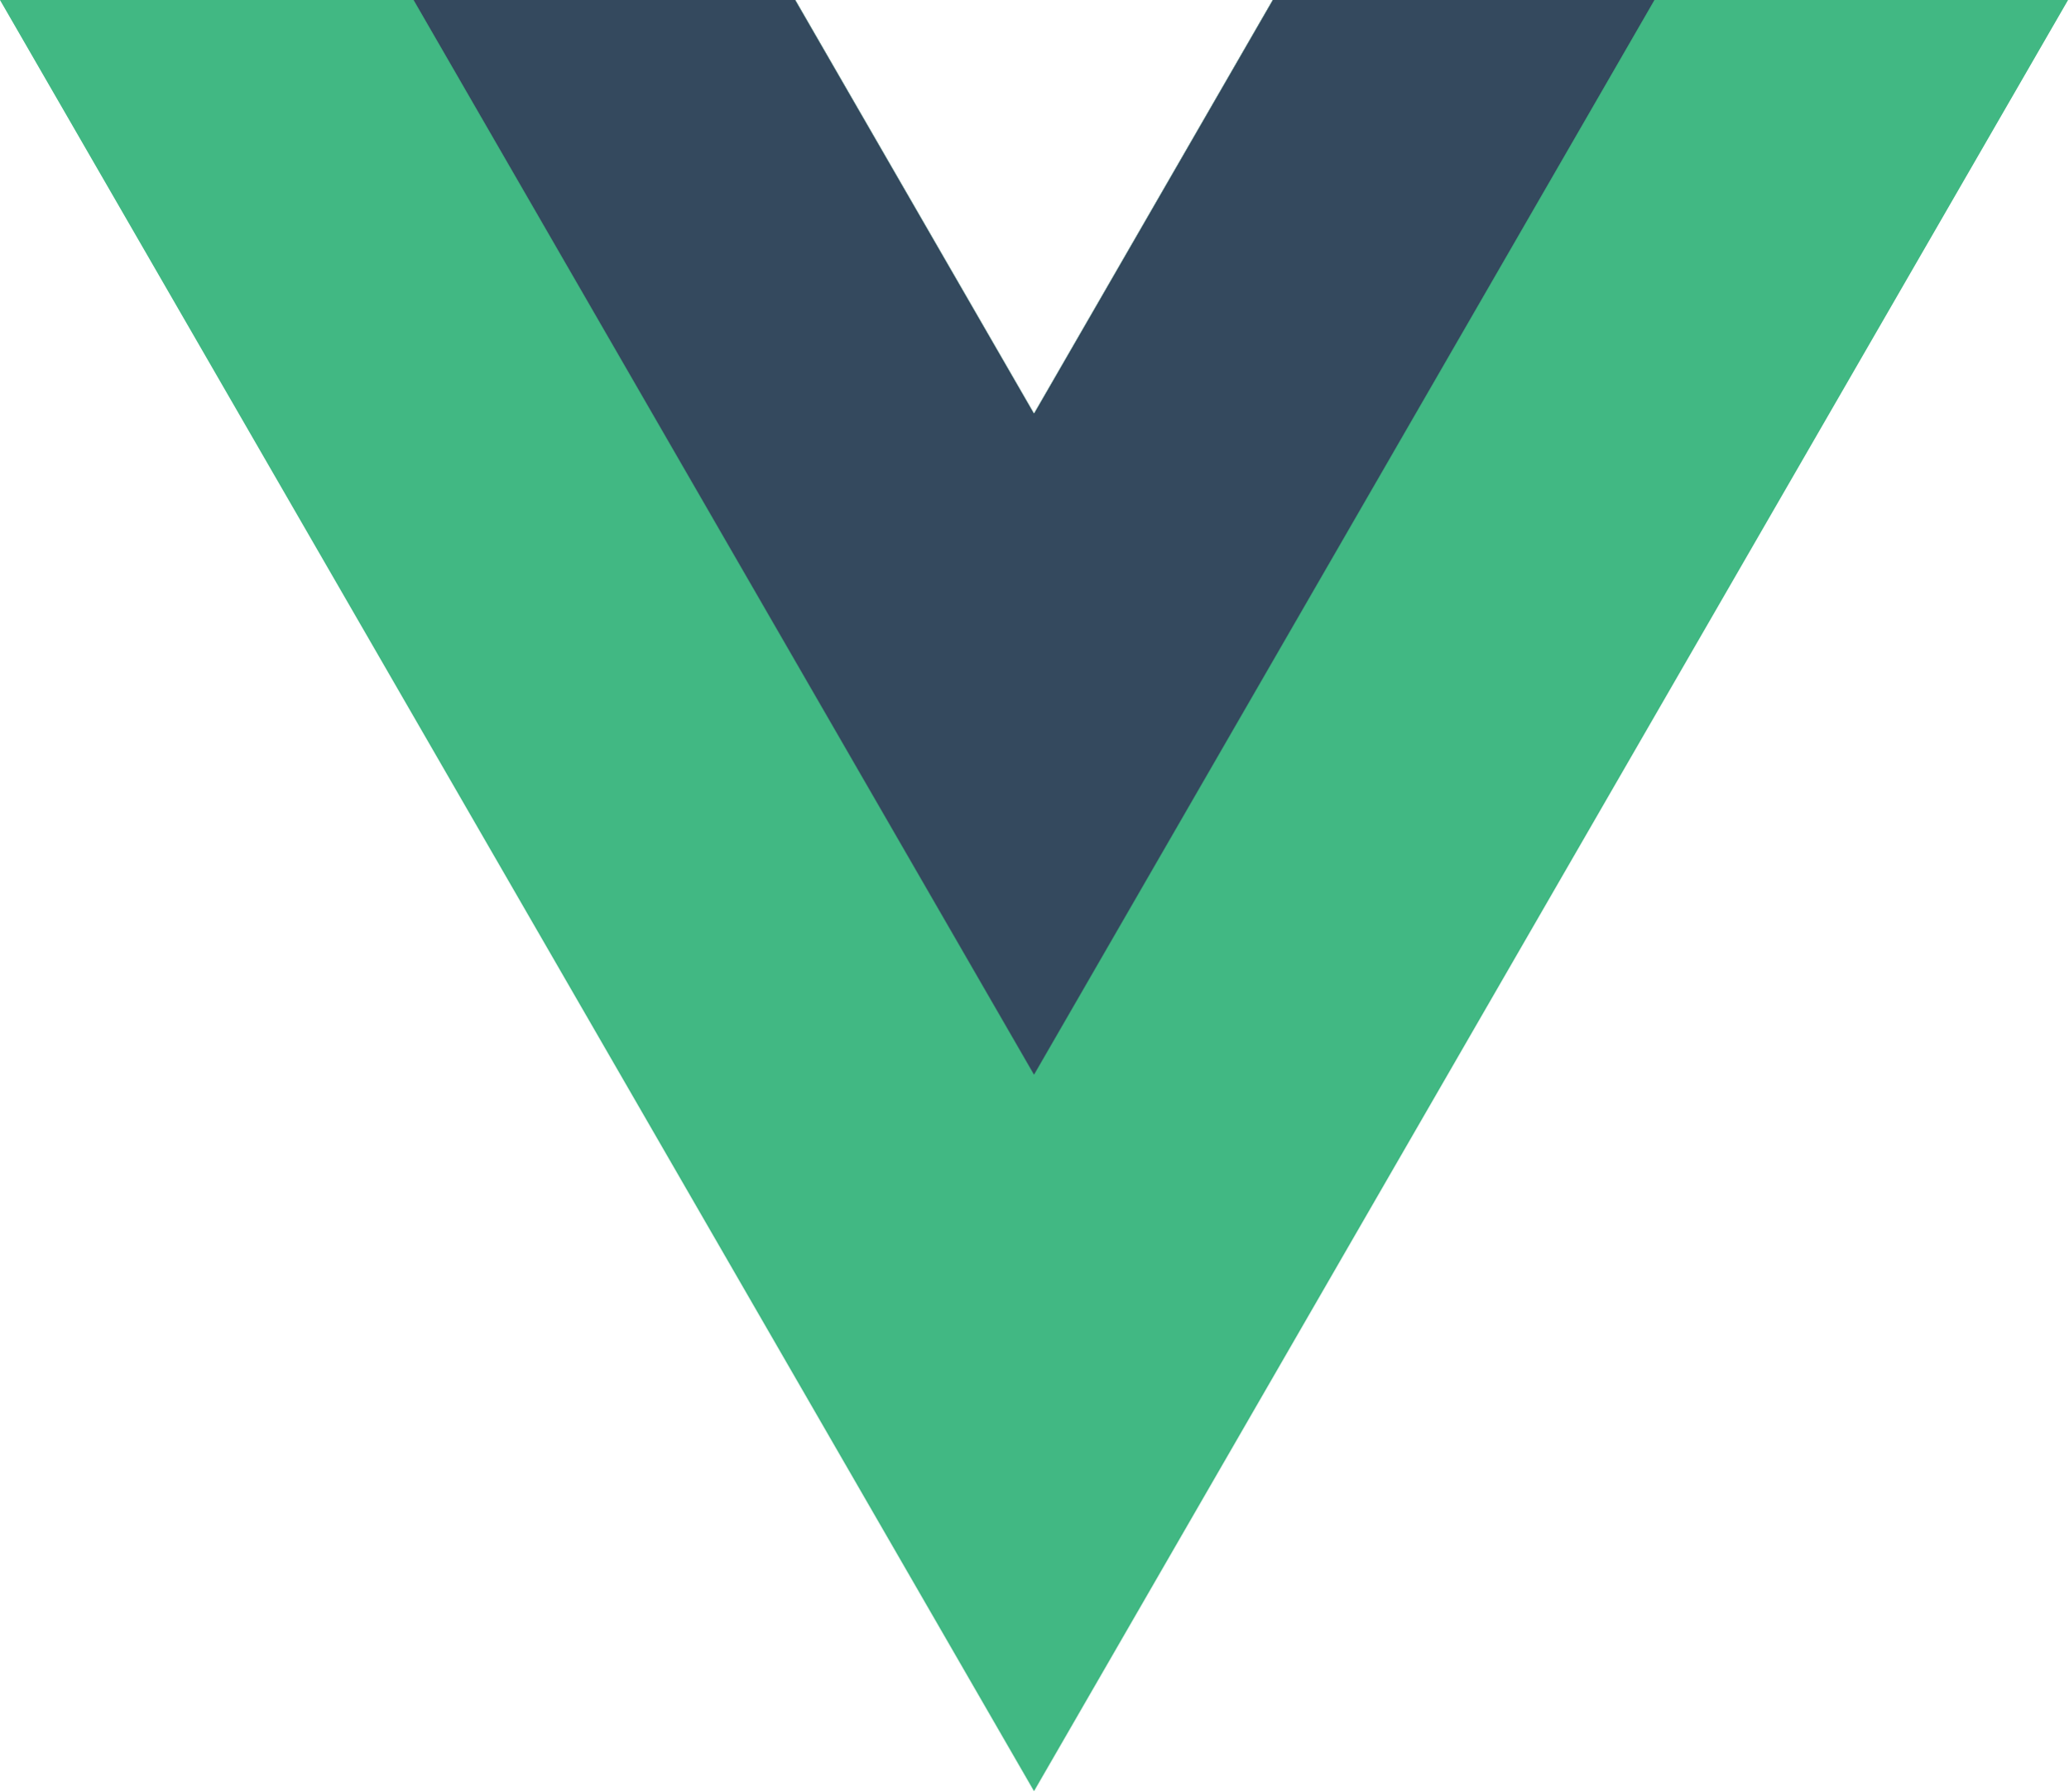
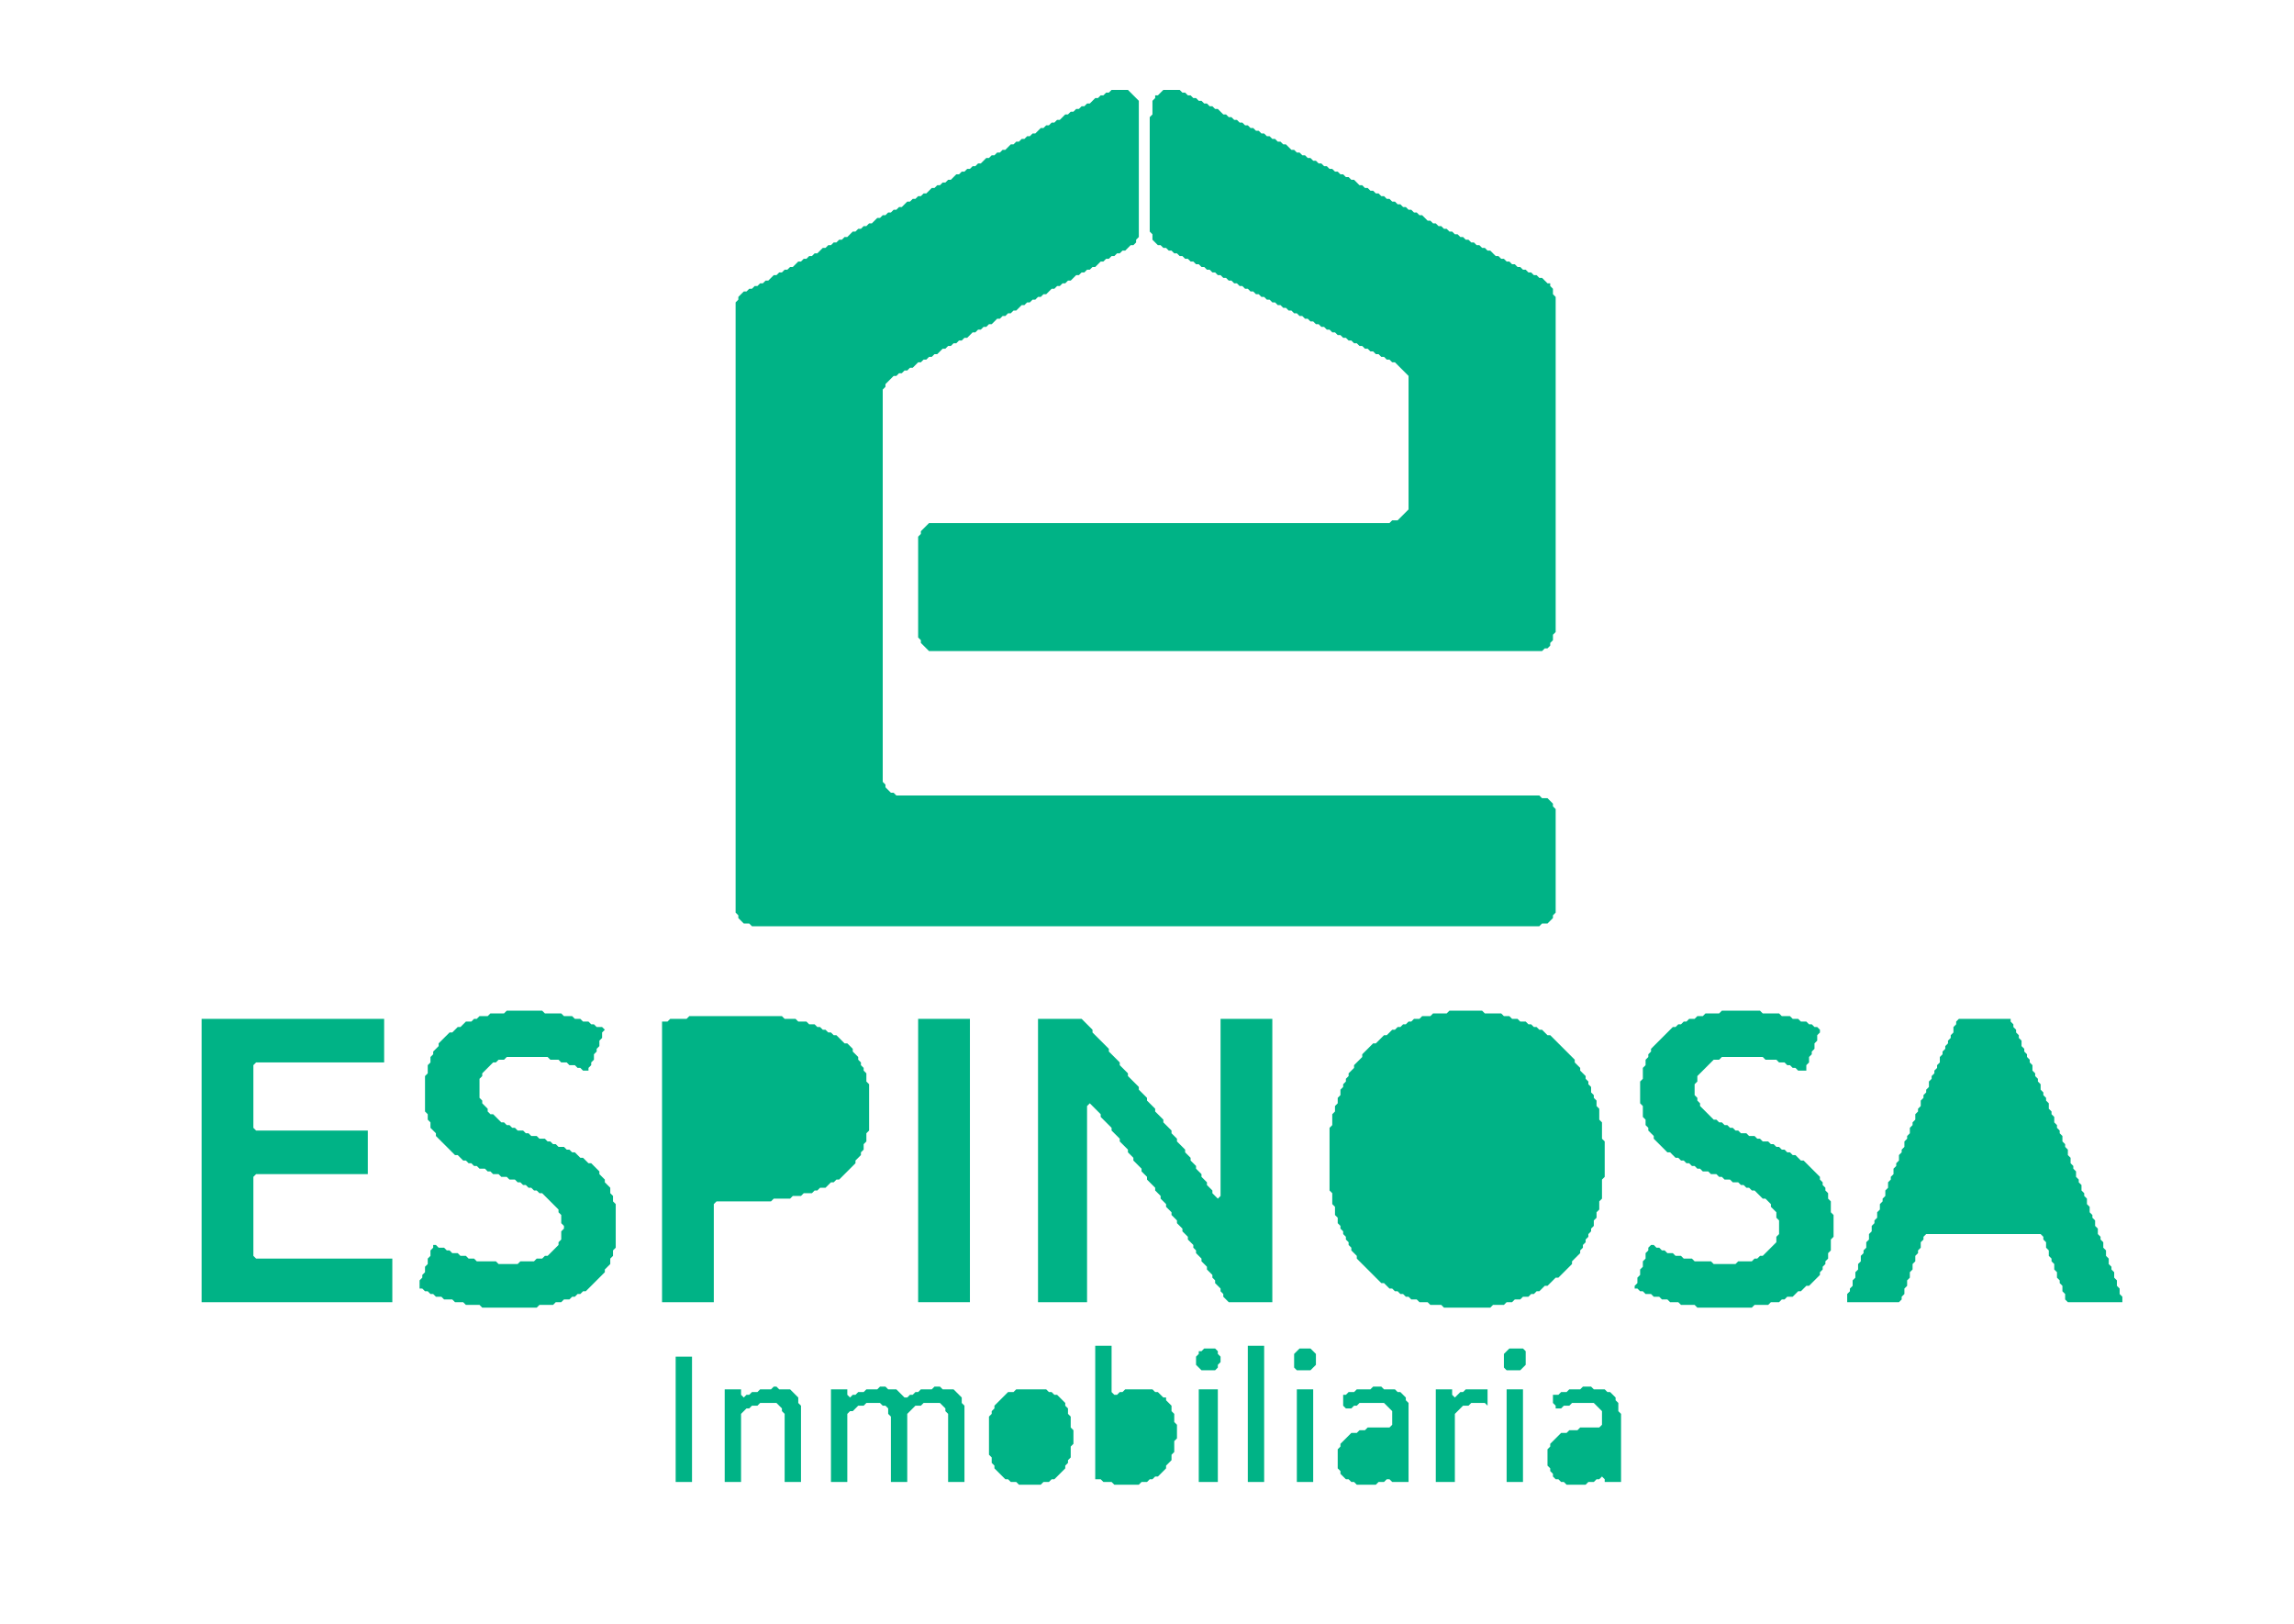
- <svg xmlns="http://www.w3.org/2000/svg" viewBox="0 0 261.76 226.69">
-   <path d="M161.096.001l-30.225 52.351L100.647.001H-.005l130.877 226.688L261.749.001z" fill="#41b883" />
-   <path d="M161.096.001l-30.225 52.351L100.647.001H52.346l78.526 136.01L209.398.001z" fill="#34495e" />
+ <svg xmlns="http://www.w3.org/2000/svg" width="842" height="596" viewBox="0 0 842 596">
+   <path d="M 553 510 553 544 559 544 559 510 Z" fill="#00B386" />
+   <path d="M 527 510 527 544 534 544 534 519 537 516 539 516 540 515 545 515 546 516 546 510 538 510 537 511 536 511 534 513 533 512 533 510 Z" fill="#00B386" />
+   <path d="M 476 510 476 544 482 544 482 510 Z" fill="#00B386" />
+   <path d="M 440 510 440 544 447 544 447 510 Z" fill="#00B386" />
+   <path d="M 373 510 372 511 370 511 365 516 365 517 364 518 364 519 363 520 363 534 364 535 364 537 365 538 365 539 369 543 370 543 371 544 373 544 374 545 382 545 383 544 385 544 386 543 387 543 391 539 391 538 392 537 392 536 393 535 393 531 394 530 394 525 393 524 393 520 392 519 392 517 391 516 391 515 388 512 387 512 386 511 385 511 384 510 Z" fill="#00B386" />
+   <path d="M 581 509 580 510 576 510 575 511 573 511 572 512 570 512 570 515 571 516 571 517 573 517 574 516 576 516 577 515 585 515 588 518 588 523 587 524 580 524 579 525 576 525 575 526 573 526 569 530 569 531 568 532 568 538 569 539 569 540 570 541 570 542 571 543 572 543 573 544 574 544 575 545 582 545 583 544 585 544 586 543 587 543 588 542 589 543 589 544 595 544 595 519 594 518 594 515 593 514 593 513 591 511 590 511 589 510 585 510 584 509 Z" fill="#00B386" />
+   <path d="M 504 509 503 510 498 510 497 511 495 511 494 512 493 512 493 516 494 517 496 517 497 516 498 516 499 515 508 515 511 518 511 523 510 524 502 524 501 525 499 525 498 526 496 526 492 530 492 531 491 532 491 539 492 540 492 541 494 543 495 543 496 544 497 544 498 545 505 545 506 544 508 544 509 543 510 543 511 544 517 544 517 515 516 514 516 513 514 511 513 511 512 510 508 510 507 509 Z" fill="#00B386" />
+   <path d="M 323 509 322 510 318 510 317 511 315 511 314 512 313 512 312 513 311 512 311 510 305 510 305 544 311 544 311 519 312 518 313 518 315 516 317 516 318 515 323 515 324 516 325 516 326 517 326 519 327 520 327 544 333 544 333 519 336 516 338 516 339 515 345 515 347 517 347 518 348 519 348 544 354 544 354 516 353 515 353 513 350 510 346 510 345 509 343 509 342 510 338 510 337 511 336 511 335 512 334 512 333 513 332 513 329 510 326 510 325 509 Z" fill="#00B386" />
+   <path d="M 284 509 283 510 279 510 278 511 276 511 275 512 274 512 273 513 272 512 272 510 266 510 266 544 272 544 272 519 274 517 275 517 276 516 278 516 279 515 285 515 287 517 287 518 288 519 288 544 294 544 294 516 293 515 293 513 290 510 286 510 285 509 Z" fill="#00B386" />
+   <path d="M 248 498 248 544 254 544 254 498 Z" fill="#00B386" />
+   <path d="M 554 495 552 497 552 502 553 503 558 503 560 501 560 496 559 495 Z" fill="#00B386" />
+   <path d="M 477 495 475 497 475 502 476 503 481 503 483 501 483 497 481 495 Z" fill="#00B386" />
+   <path d="M 442 495 441 496 440 496 440 497 439 498 439 501 441 503 446 503 447 502 447 501 448 500 448 498 447 497 447 496 446 495 Z" fill="#00B386" />
+   <path d="M 458 494 458 544 464 544 464 494 Z" fill="#00B386" />
+   <path d="M 402 494 402 543 404 543 405 544 408 544 409 545 418 545 419 544 421 544 422 543 423 543 424 542 425 542 428 539 428 538 430 536 430 534 431 533 431 529 432 528 432 523 431 522 431 519 430 518 430 516 428 514 428 513 427 513 425 511 424 511 423 510 413 510 412 511 411 511 410 512 409 512 408 511 408 494 Z" fill="#00B386" />
+   <path d="M 719 374 718 375 718 376 717 377 717 379 716 380 716 381 715 382 715 383 714 384 714 385 713 386 713 387 712 388 712 390 711 391 711 392 710 393 710 394 709 395 709 396 708 397 708 399 707 400 707 401 706 402 706 403 705 404 705 406 704 407 704 408 703 409 703 411 702 412 702 413 701 414 701 416 700 417 700 418 699 419 699 421 698 422 698 423 697 424 697 426 696 427 696 428 695 429 695 431 694 432 694 433 693 434 693 436 692 437 692 439 691 440 691 441 690 442 690 444 689 445 689 447 688 448 688 449 687 450 687 452 686 453 686 455 685 456 685 458 684 459 684 460 683 461 683 463 682 464 682 466 681 467 681 469 680 470 680 472 679 473 679 474 678 475 678 478 697 478 698 477 698 476 699 475 699 473 700 472 700 470 701 469 701 467 702 466 702 464 703 463 703 461 704 460 704 459 705 458 705 456 706 455 706 454 707 453 749 453 750 454 750 455 751 456 751 458 752 459 752 461 753 462 753 463 754 464 754 466 755 467 755 469 756 470 756 471 757 472 757 474 758 475 758 477 759 478 779 478 779 476 778 475 778 473 777 472 777 470 776 469 776 467 775 466 775 465 774 464 774 462 773 461 773 459 772 458 772 456 771 455 771 454 770 453 770 451 769 450 769 448 768 447 768 446 767 445 767 443 766 442 766 440 765 439 765 438 764 437 764 435 763 434 763 433 762 432 762 430 761 429 761 428 760 427 760 425 759 424 759 422 758 421 758 420 757 419 757 417 756 416 756 415 755 414 755 413 754 412 754 410 753 409 753 408 752 407 752 405 751 404 751 403 750 402 750 401 749 400 749 398 748 397 748 396 747 395 747 394 746 393 746 391 745 390 745 389 744 388 744 387 743 386 743 385 742 384 742 382 741 381 741 380 740 379 740 378 739 377 739 376 738 375 738 374 Z" fill="#00B386" />
+   <path d="M 381 374 381 478 399 478 399 406 400 405 404 409 404 410 408 414 408 415 411 418 411 419 414 422 414 423 416 425 416 426 419 429 419 430 421 432 421 433 424 436 424 437 426 439 426 440 428 442 428 443 430 445 430 446 432 448 432 449 434 451 434 452 436 454 436 455 438 457 438 458 439 459 439 460 441 462 441 463 443 465 443 466 445 468 445 469 446 470 446 471 448 473 448 474 449 475 449 476 451 478 467 478 467 374 448 374 448 439 447 440 445 438 445 437 443 435 443 434 441 432 441 431 439 429 439 428 437 426 437 425 435 423 435 422 432 419 432 418 430 416 430 415 427 412 427 411 424 408 424 407 421 404 421 403 418 400 418 399 414 395 414 394 411 391 411 390 407 386 407 385 401 379 401 378 397 374 Z" fill="#00B386" />
+   <path d="M 337 374 337 478 356 478 356 374 Z" fill="#00B386" />
+   <path d="M 74 374 74 478 144 478 144 462 94 462 93 461 93 432 94 431 135 431 135 415 94 415 93 414 93 391 94 390 141 390 141 374 Z" fill="#00B386" />
+   <path d="M 253 373 252 374 246 374 245 375 243 375 243 478 262 478 262 442 263 441 283 441 284 440 290 440 291 439 294 439 295 438 298 438 299 437 300 437 301 436 303 436 305 434 306 434 307 433 308 433 314 427 314 426 316 424 316 423 317 422 317 420 318 419 318 416 319 415 319 398 318 397 318 394 317 393 317 392 316 391 316 390 315 389 315 388 313 386 313 385 311 383 310 383 307 380 306 380 305 379 304 379 303 378 302 378 301 377 300 377 299 376 297 376 296 375 293 375 292 374 288 374 287 373 Z" fill="#00B386" />
+   <path d="M 632 371 631 372 626 372 625 373 623 373 622 374 620 374 619 375 618 375 617 376 616 376 615 377 614 377 606 385 606 386 605 387 605 388 604 389 604 391 603 392 603 396 602 397 602 405 603 406 603 410 604 411 604 413 605 414 605 415 607 417 607 418 612 423 613 423 615 425 616 425 617 426 618 426 619 427 620 427 621 428 622 428 623 429 624 429 625 430 627 430 628 431 630 431 631 432 632 432 633 433 635 433 636 434 638 434 639 435 640 435 641 436 642 436 643 437 644 437 647 440 648 440 650 442 650 443 652 445 652 447 653 448 653 453 652 454 652 456 647 461 646 461 645 462 644 462 643 463 638 463 637 464 629 464 628 463 622 463 621 462 618 462 617 461 615 461 614 460 612 460 611 459 610 459 609 458 608 458 607 457 606 457 605 458 605 459 604 460 604 462 603 463 603 465 602 466 602 468 601 469 601 471 600 472 600 473 601 473 602 474 603 474 604 475 606 475 607 476 609 476 610 477 612 477 613 478 616 478 617 479 622 479 623 480 643 480 644 479 649 479 650 478 653 478 654 477 655 477 656 476 658 476 660 474 661 474 663 472 664 472 668 468 668 467 669 466 669 465 670 464 670 463 671 462 671 460 672 459 672 455 673 454 673 446 672 445 672 441 671 440 671 438 670 437 670 436 669 435 669 434 668 433 668 432 662 426 661 426 659 424 658 424 657 423 656 423 655 422 654 422 653 421 652 421 651 420 650 420 649 419 647 419 646 418 645 418 644 417 642 417 641 416 639 416 638 415 637 415 636 414 635 414 634 413 633 413 632 412 631 412 630 411 629 411 624 406 624 405 623 404 623 403 622 402 622 398 623 397 623 395 629 389 631 389 632 388 647 388 648 389 652 389 653 390 655 390 656 391 657 391 658 392 659 392 660 393 663 393 663 391 664 390 664 388 665 387 665 386 666 385 666 383 667 382 667 380 668 379 668 378 667 377 666 377 665 376 664 376 663 375 661 375 660 374 658 374 657 373 654 373 653 372 647 372 646 371 Z" fill="#00B386" />
+   <path d="M 532 371 531 372 526 372 525 373 522 373 521 374 519 374 518 375 517 375 516 376 515 376 514 377 513 377 512 378 511 378 509 380 508 380 505 383 504 383 500 387 500 388 497 391 497 392 495 394 495 395 494 396 494 397 493 398 493 399 492 400 492 402 491 403 491 405 490 406 490 408 489 409 489 413 488 414 488 437 489 438 489 442 490 443 490 446 491 447 491 449 492 450 492 451 493 452 493 453 494 454 494 455 495 456 495 457 496 458 496 459 498 461 498 462 507 471 508 471 510 473 511 473 512 474 513 474 514 475 515 475 516 476 517 476 518 477 520 477 521 478 524 478 525 479 529 479 530 480 547 480 548 479 552 479 553 478 555 478 556 477 558 477 559 476 561 476 562 475 563 475 564 474 565 474 567 472 568 472 571 469 572 469 577 464 577 463 580 460 580 459 581 458 581 457 582 456 582 455 583 454 583 453 584 452 584 451 585 450 585 448 586 447 586 445 587 444 587 441 588 440 588 433 589 432 589 419 588 418 588 412 587 411 587 407 586 406 586 404 585 403 585 402 584 401 584 399 583 398 583 397 582 396 582 395 580 393 580 392 578 390 578 389 569 380 568 380 566 378 565 378 564 377 563 377 562 376 561 376 560 375 558 375 557 374 555 374 554 373 552 373 551 372 545 372 544 371 Z" fill="#00B386" />
+   <path d="M 186 371 185 372 180 372 179 373 176 373 175 374 174 374 173 375 171 375 169 377 168 377 166 379 165 379 161 383 161 384 159 386 159 387 158 388 158 390 157 391 157 394 156 395 156 408 157 409 157 411 158 412 158 414 160 416 160 417 167 424 168 424 170 426 171 426 172 427 173 427 174 428 175 428 176 429 178 429 179 430 180 430 181 431 183 431 184 432 186 432 187 433 189 433 190 434 191 434 192 435 193 435 194 436 195 436 196 437 197 437 198 438 199 438 205 444 205 445 206 446 206 449 207 450 207 451 206 452 206 455 205 456 205 457 201 461 200 461 199 462 197 462 196 463 191 463 190 464 183 464 182 463 175 463 174 462 172 462 171 461 169 461 168 460 166 460 165 459 164 459 163 458 161 458 160 457 159 457 159 458 158 459 158 461 157 462 157 464 156 465 156 467 155 468 155 469 154 470 154 473 155 473 156 474 157 474 158 475 159 475 160 476 162 476 163 477 166 477 167 478 170 478 171 479 176 479 177 480 197 480 198 479 203 479 204 478 206 478 207 477 209 477 210 476 211 476 212 475 213 475 214 474 215 474 222 467 222 466 224 464 224 462 225 461 225 459 226 458 226 442 225 441 225 439 224 438 224 436 222 434 222 433 220 431 220 430 217 427 216 427 214 425 213 425 211 423 210 423 209 422 208 422 207 421 205 421 204 420 203 420 202 419 201 419 200 418 198 418 197 417 195 417 194 416 193 416 192 415 190 415 189 414 188 414 187 413 186 413 185 412 184 412 181 409 180 409 179 408 179 407 177 405 177 404 176 403 176 396 177 395 177 394 181 390 182 390 183 389 185 389 186 388 201 388 202 389 205 389 206 390 208 390 209 391 211 391 212 392 213 392 214 393 216 393 216 392 217 391 217 390 218 389 218 387 219 386 219 385 220 384 220 382 221 381 221 379 222 378 221 377 219 377 218 376 217 376 216 375 214 375 213 374 211 374 210 373 207 373 206 372 200 372 199 371 Z" fill="#00B386" />
+   <path d="M 427 33 425 35 424 35 424 36 423 37 423 42 422 43 422 85 423 86 423 88 425 90 426 90 427 91 428 91 429 92 430 92 431 93 432 93 433 94 434 94 435 95 436 95 437 96 438 96 439 97 440 97 441 98 442 98 443 99 444 99 445 100 446 100 447 101 448 101 449 102 450 102 451 103 452 103 453 104 454 104 455 105 456 105 457 106 458 106 459 107 460 107 461 108 462 108 463 109 464 109 465 110 466 110 467 111 468 111 469 112 470 112 471 113 472 113 473 114 474 114 475 115 476 115 477 116 478 116 479 117 480 117 481 118 482 118 483 119 484 119 485 120 486 120 487 121 488 121 489 122 490 122 491 123 492 123 493 124 494 124 495 125 496 125 497 126 498 126 499 127 500 127 501 128 502 128 503 129 504 129 505 130 506 130 507 131 508 131 509 132 510 132 511 133 512 133 517 138 517 187 513 191 511 191 510 192 341 192 338 195 338 196 337 197 337 234 338 235 338 236 341 239 566 239 567 238 568 238 569 237 569 236 570 235 570 233 571 232 571 109 570 108 570 106 569 105 569 104 568 104 566 102 565 102 564 101 563 101 562 100 561 100 560 99 559 99 558 98 557 98 556 97 555 97 554 96 553 96 552 95 551 95 550 94 549 94 547 92 546 92 545 91 544 91 543 90 542 90 541 89 540 89 539 88 538 88 537 87 536 87 535 86 534 86 533 85 532 85 531 84 530 84 529 83 528 83 527 82 526 82 525 81 524 81 522 79 521 79 520 78 519 78 518 77 517 77 516 76 515 76 514 75 513 75 512 74 511 74 510 73 509 73 508 72 507 72 506 71 505 71 504 70 503 70 502 69 501 69 500 68 499 68 497 66 496 66 495 65 494 65 493 64 492 64 491 63 490 63 489 62 488 62 487 61 486 61 485 60 484 60 483 59 482 59 481 58 480 58 479 57 478 57 477 56 476 56 475 55 474 55 472 53 471 53 470 52 469 52 468 51 467 51 466 50 465 50 464 49 463 49 462 48 461 48 460 47 459 47 458 46 457 46 456 45 455 45 454 44 453 44 452 43 451 43 450 42 449 42 447 40 446 40 445 39 444 39 443 38 442 38 441 37 440 37 439 36 438 36 437 35 436 35 435 34 434 34 433 33 Z" fill="#00B386" />
+   <path d="M 408 33 407 34 406 34 405 35 404 35 403 36 402 36 400 38 399 38 398 39 397 39 396 40 395 40 394 41 393 41 392 42 391 42 389 44 388 44 387 45 386 45 385 46 384 46 383 47 382 47 380 49 379 49 378 50 377 50 376 51 375 51 374 52 373 52 372 53 371 53 369 55 368 55 367 56 366 56 365 57 364 57 363 58 362 58 360 60 359 60 358 61 357 61 356 62 355 62 354 63 353 63 352 64 351 64 349 66 348 66 347 67 346 67 345 68 344 68 343 69 342 69 340 71 339 71 338 72 337 72 336 73 335 73 334 74 333 74 331 76 330 76 329 77 328 77 327 78 326 78 325 79 324 79 323 80 322 80 320 82 319 82 318 83 317 83 316 84 315 84 314 85 313 85 311 87 310 87 309 88 308 88 307 89 306 89 305 90 304 90 303 91 302 91 300 93 299 93 298 94 297 94 296 95 295 95 294 96 293 96 291 98 290 98 289 99 288 99 287 100 286 100 285 101 284 101 282 103 281 103 280 104 279 104 278 105 277 105 276 106 275 106 274 107 273 107 271 109 271 110 270 111 270 335 271 336 271 337 273 339 275 339 276 340 565 340 566 339 568 339 570 337 570 336 571 335 571 297 570 296 570 295 568 293 566 293 565 292 329 292 328 291 327 291 325 289 325 288 324 287 324 143 325 142 325 141 328 138 329 138 330 137 331 137 332 136 333 136 334 135 335 135 337 133 338 133 339 132 340 132 341 131 342 131 343 130 344 130 346 128 347 128 348 127 349 127 350 126 351 126 352 125 353 125 354 124 355 124 357 122 358 122 359 121 360 121 361 120 362 120 363 119 364 119 366 117 367 117 368 116 369 116 370 115 371 115 372 114 373 114 375 112 376 112 377 111 378 111 379 110 380 110 381 109 382 109 383 108 384 108 386 106 387 106 388 105 389 105 390 104 391 104 392 103 393 103 395 101 396 101 397 100 398 100 399 99 400 99 401 98 402 98 404 96 405 96 406 95 407 95 408 94 409 94 410 93 411 93 412 92 413 92 415 90 416 90 417 89 417 88 418 87 418 37 414 33 Z" fill="#00B386" />
</svg>
